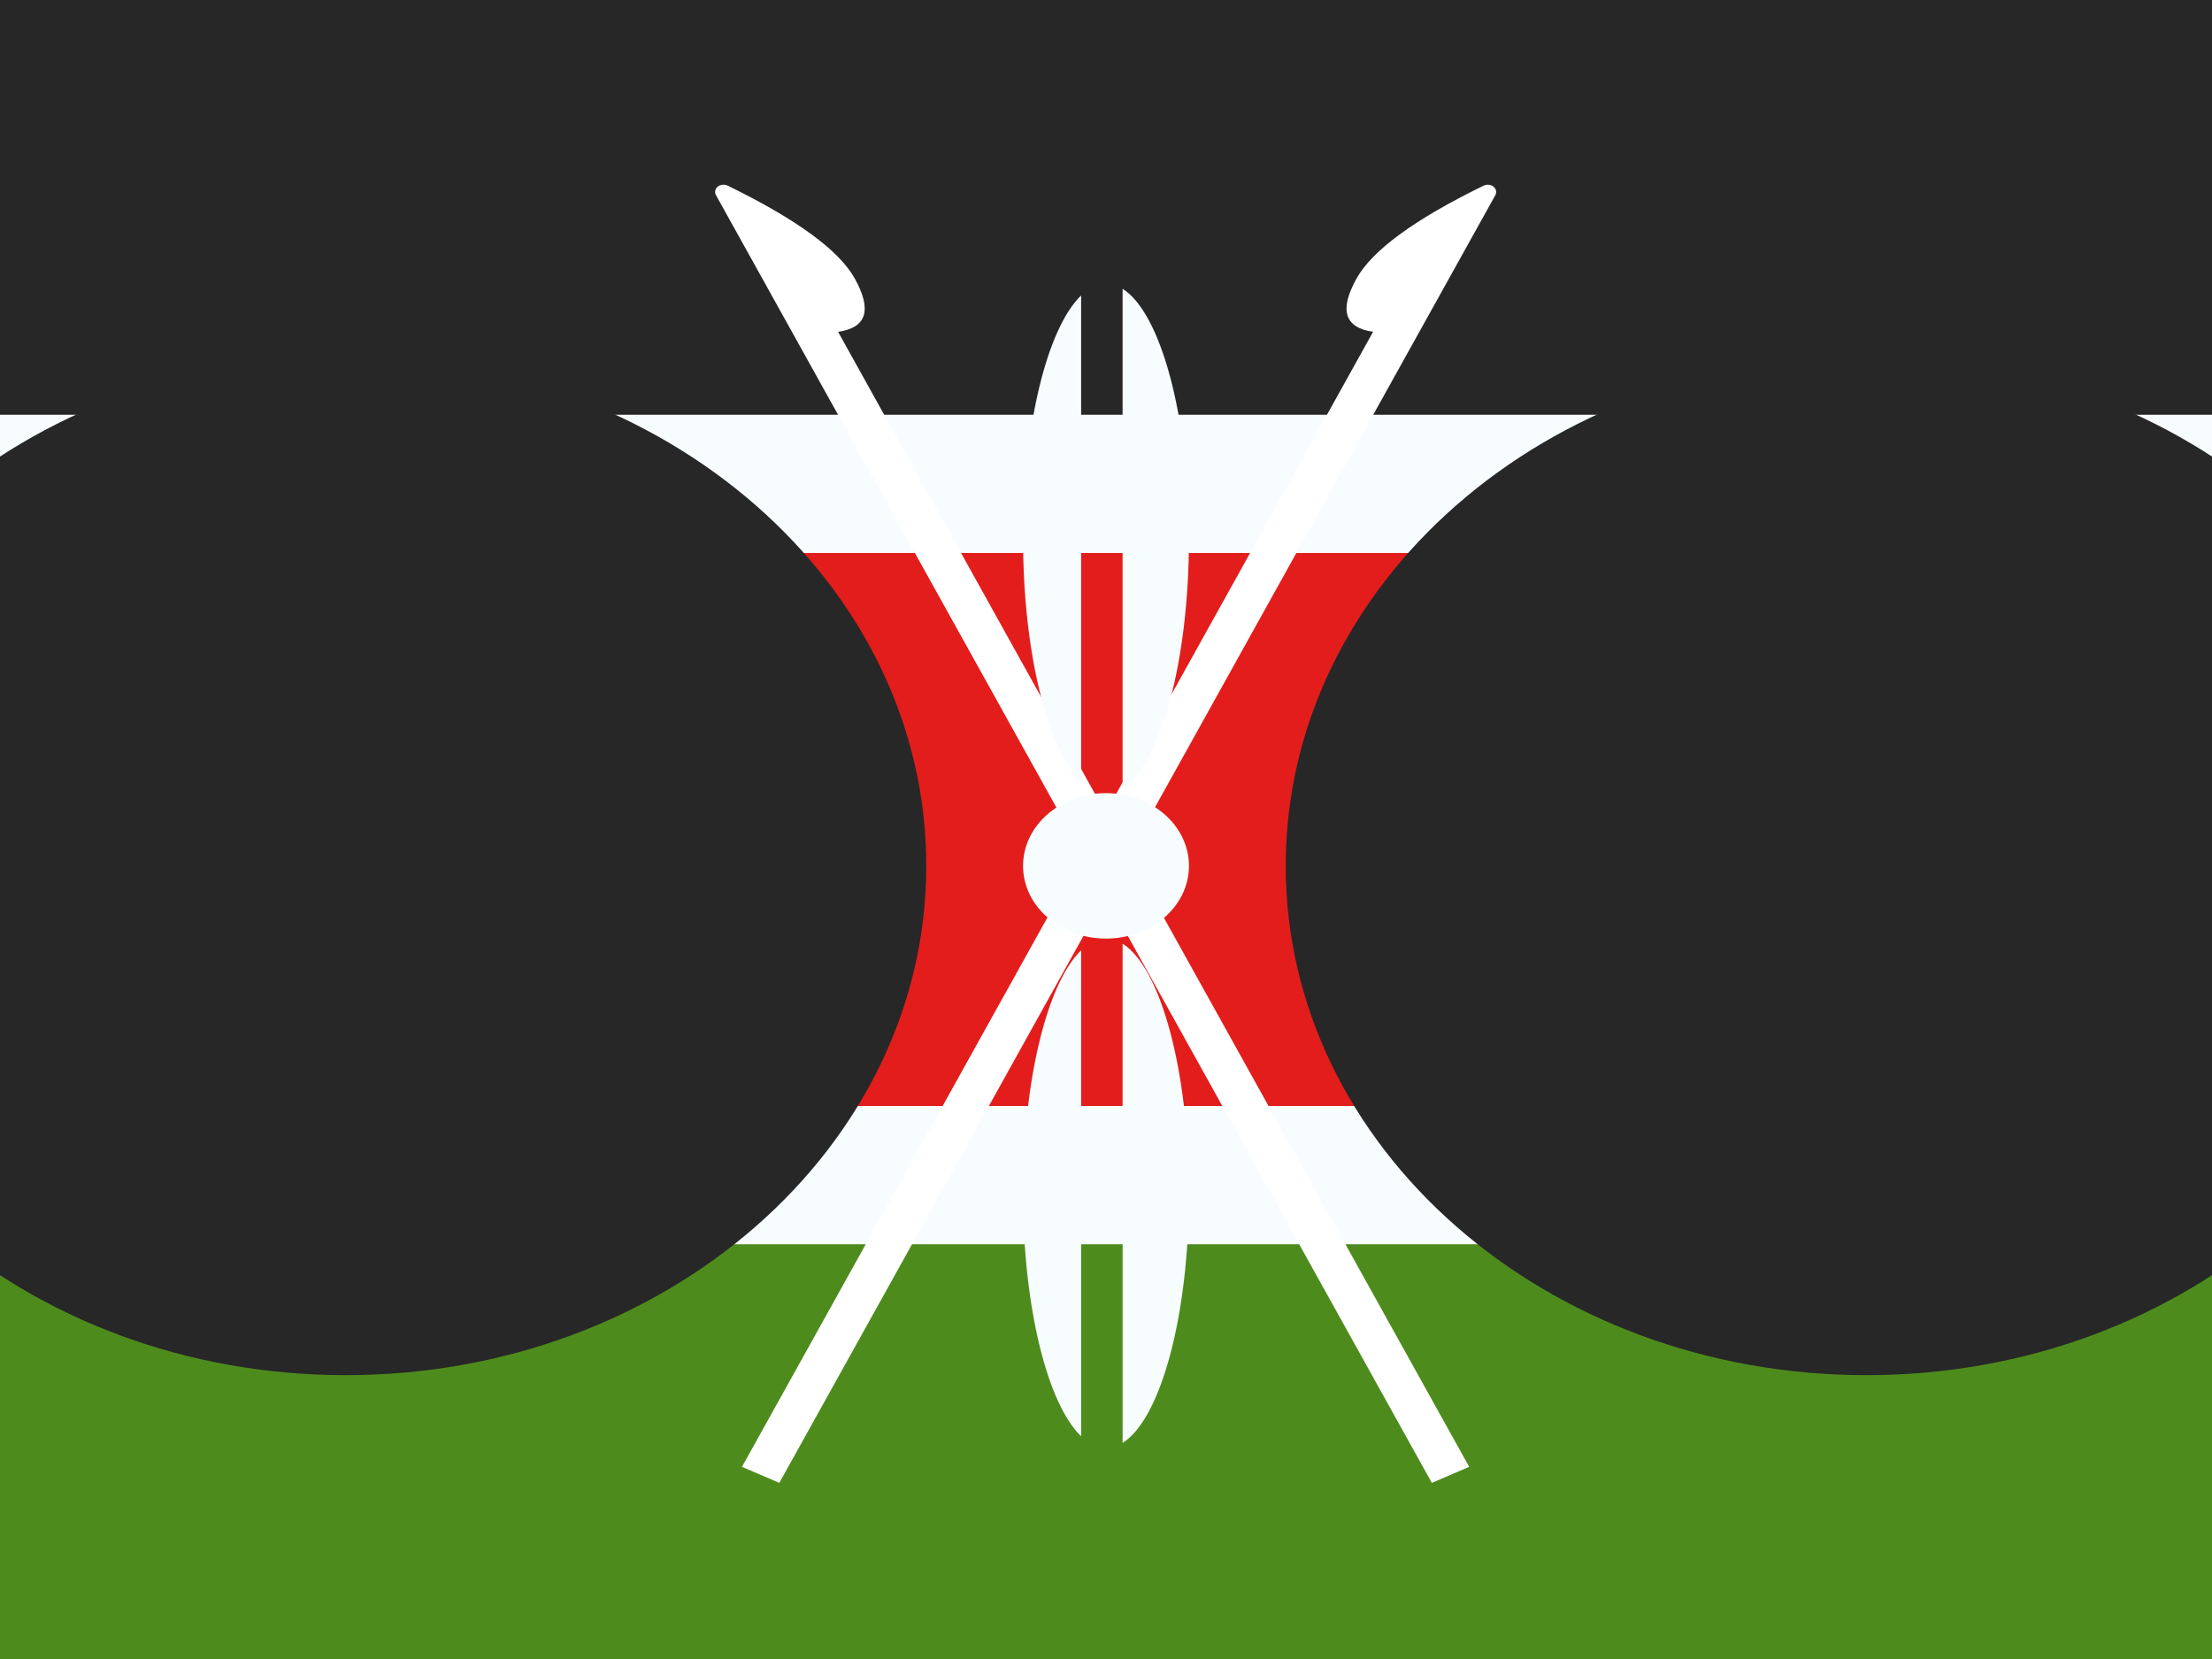
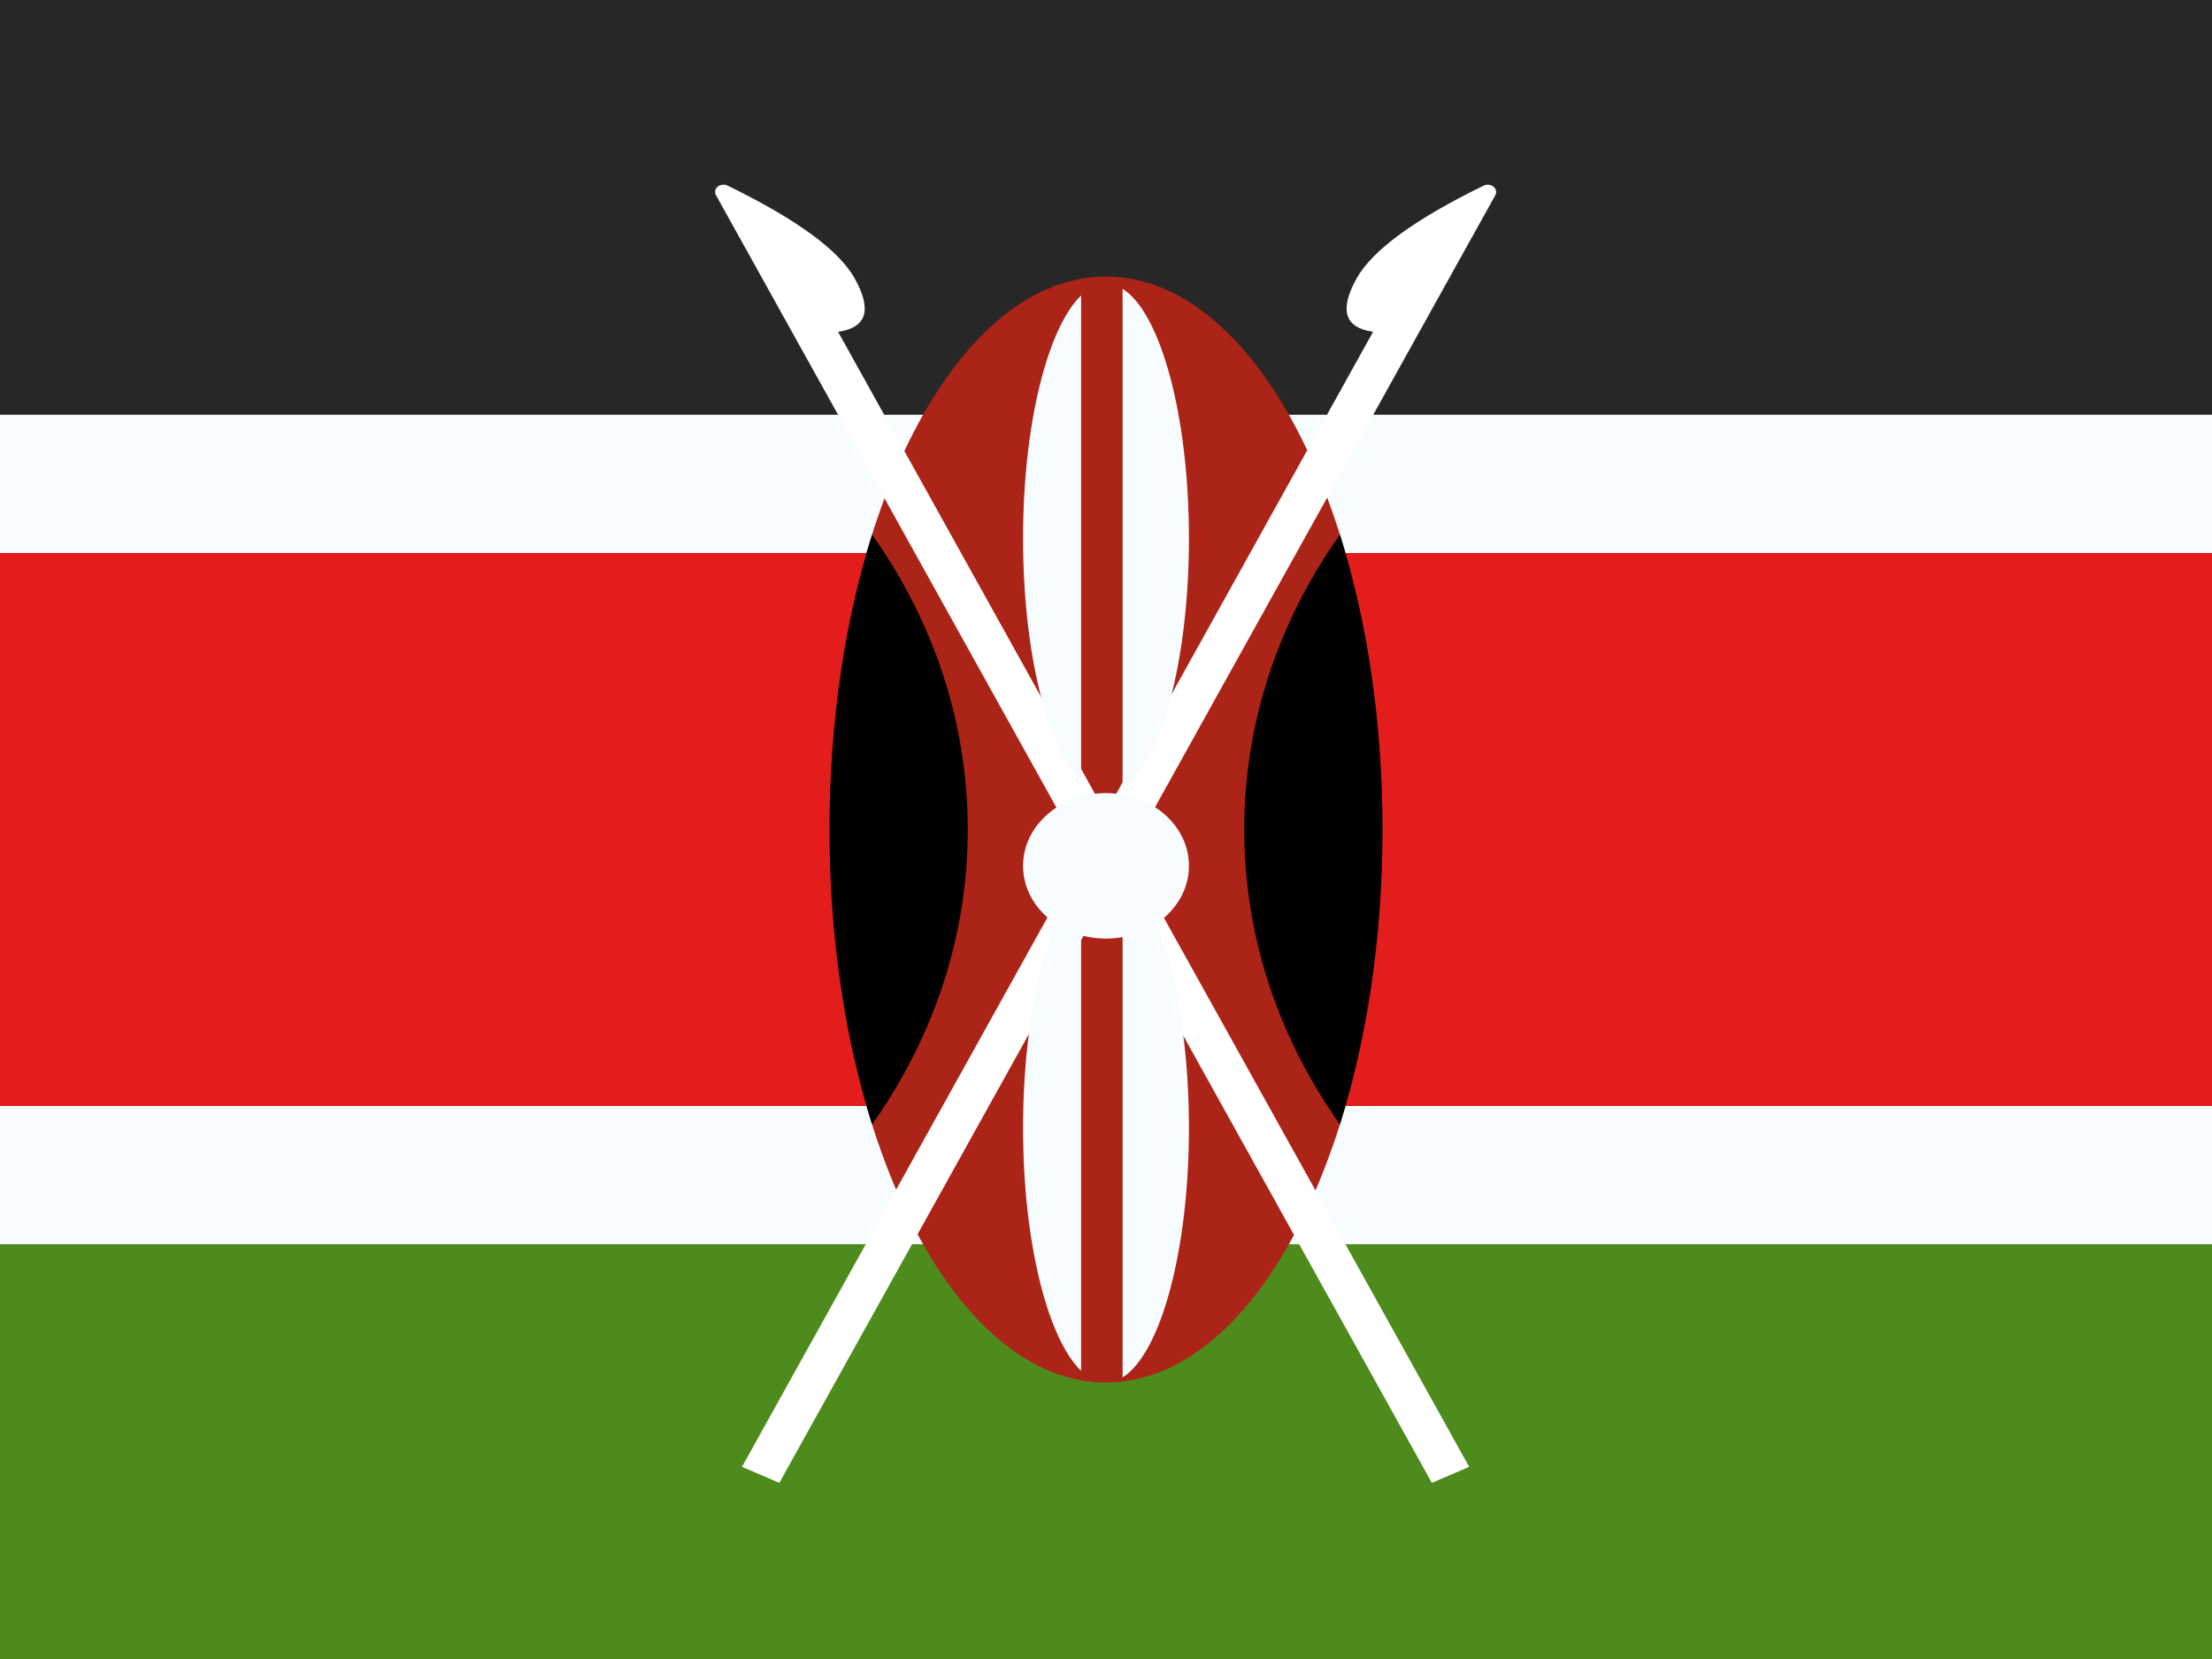
<svg xmlns="http://www.w3.org/2000/svg" width="16" height="12" viewBox="0 0 16 12" fill="none">
  <g clip-path="url(#clip0_270_55036)">
    <rect width="16" height="12" fill="white" />
    <path fill-rule="evenodd" clip-rule="evenodd" d="M0 0H16V12H0V0Z" fill="#0067C3" />
    <path fill-rule="evenodd" clip-rule="evenodd" d="M0 0V4H16V0H0Z" fill="#272727" />
    <path fill-rule="evenodd" clip-rule="evenodd" d="M0 8V12H16V8H0Z" fill="#4E8B1D" />
    <path d="M0 3.5H-0.5V4V8V8.5H0H16H16.5V8V4V3.5H16H0Z" fill="#E31D1C" stroke="#F7FCFF" />
-     <path d="M9.812 2.015C9.926 1.81 10.233 1.586 10.733 1.342C10.75 1.334 10.771 1.334 10.788 1.341C10.818 1.354 10.831 1.386 10.816 1.412L5.637 10.726L5.367 10.61L9.932 2.4C9.726 2.371 9.685 2.242 9.812 2.015Z" fill="white" />
+     <ellipse cx="8" cy="6" rx="2" ry="4" fill="#AC2317" />
+     <path d="M9.812 2.015C9.926 1.81 10.233 1.586 10.733 1.342C10.75 1.334 10.771 1.334 10.788 1.341C10.818 1.354 10.831 1.386 10.816 1.412L5.637 10.726L5.367 10.61L9.932 2.4C9.726 2.371 9.686 2.242 9.812 2.015Z" fill="white" />
    <path d="M6.183 2.015C6.309 2.242 6.269 2.371 6.062 2.4L10.627 10.61L10.357 10.726L5.179 1.412C5.164 1.386 5.176 1.354 5.206 1.341C5.224 1.334 5.245 1.334 5.262 1.342C5.762 1.586 6.069 1.81 6.183 2.015Z" fill="white" />
-     <path d="M2.5 9.947C4.82 9.947 6.7 8.298 6.7 6.263C6.7 4.228 4.82 2.579 2.5 2.579C0.18 2.579 -1.7 4.228 -1.7 6.263C-1.7 8.298 0.18 9.947 2.5 9.947Z" fill="#272727" />
-     <path d="M13.5 9.947C15.82 9.947 17.7 8.298 17.7 6.263C17.7 4.228 15.82 2.579 13.5 2.579C11.18 2.579 9.3 4.228 9.3 6.263C9.3 8.298 11.18 9.947 13.5 9.947Z" fill="#272727" />
-     <path fill-rule="evenodd" clip-rule="evenodd" d="M8.12 5.7C8.394 5.529 8.6 4.786 8.6 3.895C8.6 3.004 8.394 2.26 8.12 2.089V5.7ZM7.82 5.653C7.577 5.418 7.4 4.72 7.4 3.895C7.4 3.07 7.577 2.372 7.82 2.137V5.653ZM7.82 6.874V10.389C7.577 10.155 7.4 9.456 7.4 8.632C7.4 7.807 7.577 7.109 7.82 6.874ZM8.12 10.437V6.826C8.394 6.997 8.6 7.74 8.6 8.632C8.6 9.523 8.394 10.266 8.12 10.437Z" fill="#F7FCFF" />
+     <path fill-rule="evenodd" clip-rule="evenodd" d="M9.692 8.133C9.887 7.515 10 6.784 10 6C10 5.216 9.887 4.485 9.692 3.867C9.254 4.485 9 5.216 9 6C9 6.784 9.254 7.515 9.692 8.133Z" fill="black" />
+     <path fill-rule="evenodd" clip-rule="evenodd" d="M6.308 8.133C6.746 7.515 7 6.784 7 6C7 5.216 6.746 4.485 6.308 3.867C6.113 4.485 6 5.216 6 6C6 6.784 6.113 7.515 6.308 8.133Z" fill="black" />
+     <path fill-rule="evenodd" clip-rule="evenodd" d="M8.12 5.7C8.394 5.529 8.6 4.786 8.6 3.895C8.6 3.004 8.394 2.26 8.12 2.089V5.7ZM7.82 5.653C7.577 5.418 7.4 4.72 7.4 3.895C7.4 3.07 7.577 2.372 7.82 2.137V5.653ZM7.82 6.4V9.916C7.577 9.681 7.4 8.983 7.4 8.158C7.4 7.333 7.577 6.635 7.82 6.4ZM7.999 10C8 10 8 10 8 10C8 10 8 10 8.001 10H7.999ZM8.12 9.963V6.353C8.394 6.523 8.6 7.267 8.6 8.158C8.6 9.049 8.394 9.793 8.12 9.963Z" fill="#F7FCFF" />
    <path d="M8 5.737C8.331 5.737 8.6 5.972 8.6 6.263C8.6 6.554 8.331 6.789 8 6.789C7.669 6.789 7.4 6.554 7.4 6.263C7.4 5.972 7.669 5.737 8 5.737Z" fill="#F7FCFF" />
  </g>
  <defs>
    <clipPath id="clip0_270_55036">
      <rect width="16" height="12" fill="white" />
    </clipPath>
  </defs>
</svg>
